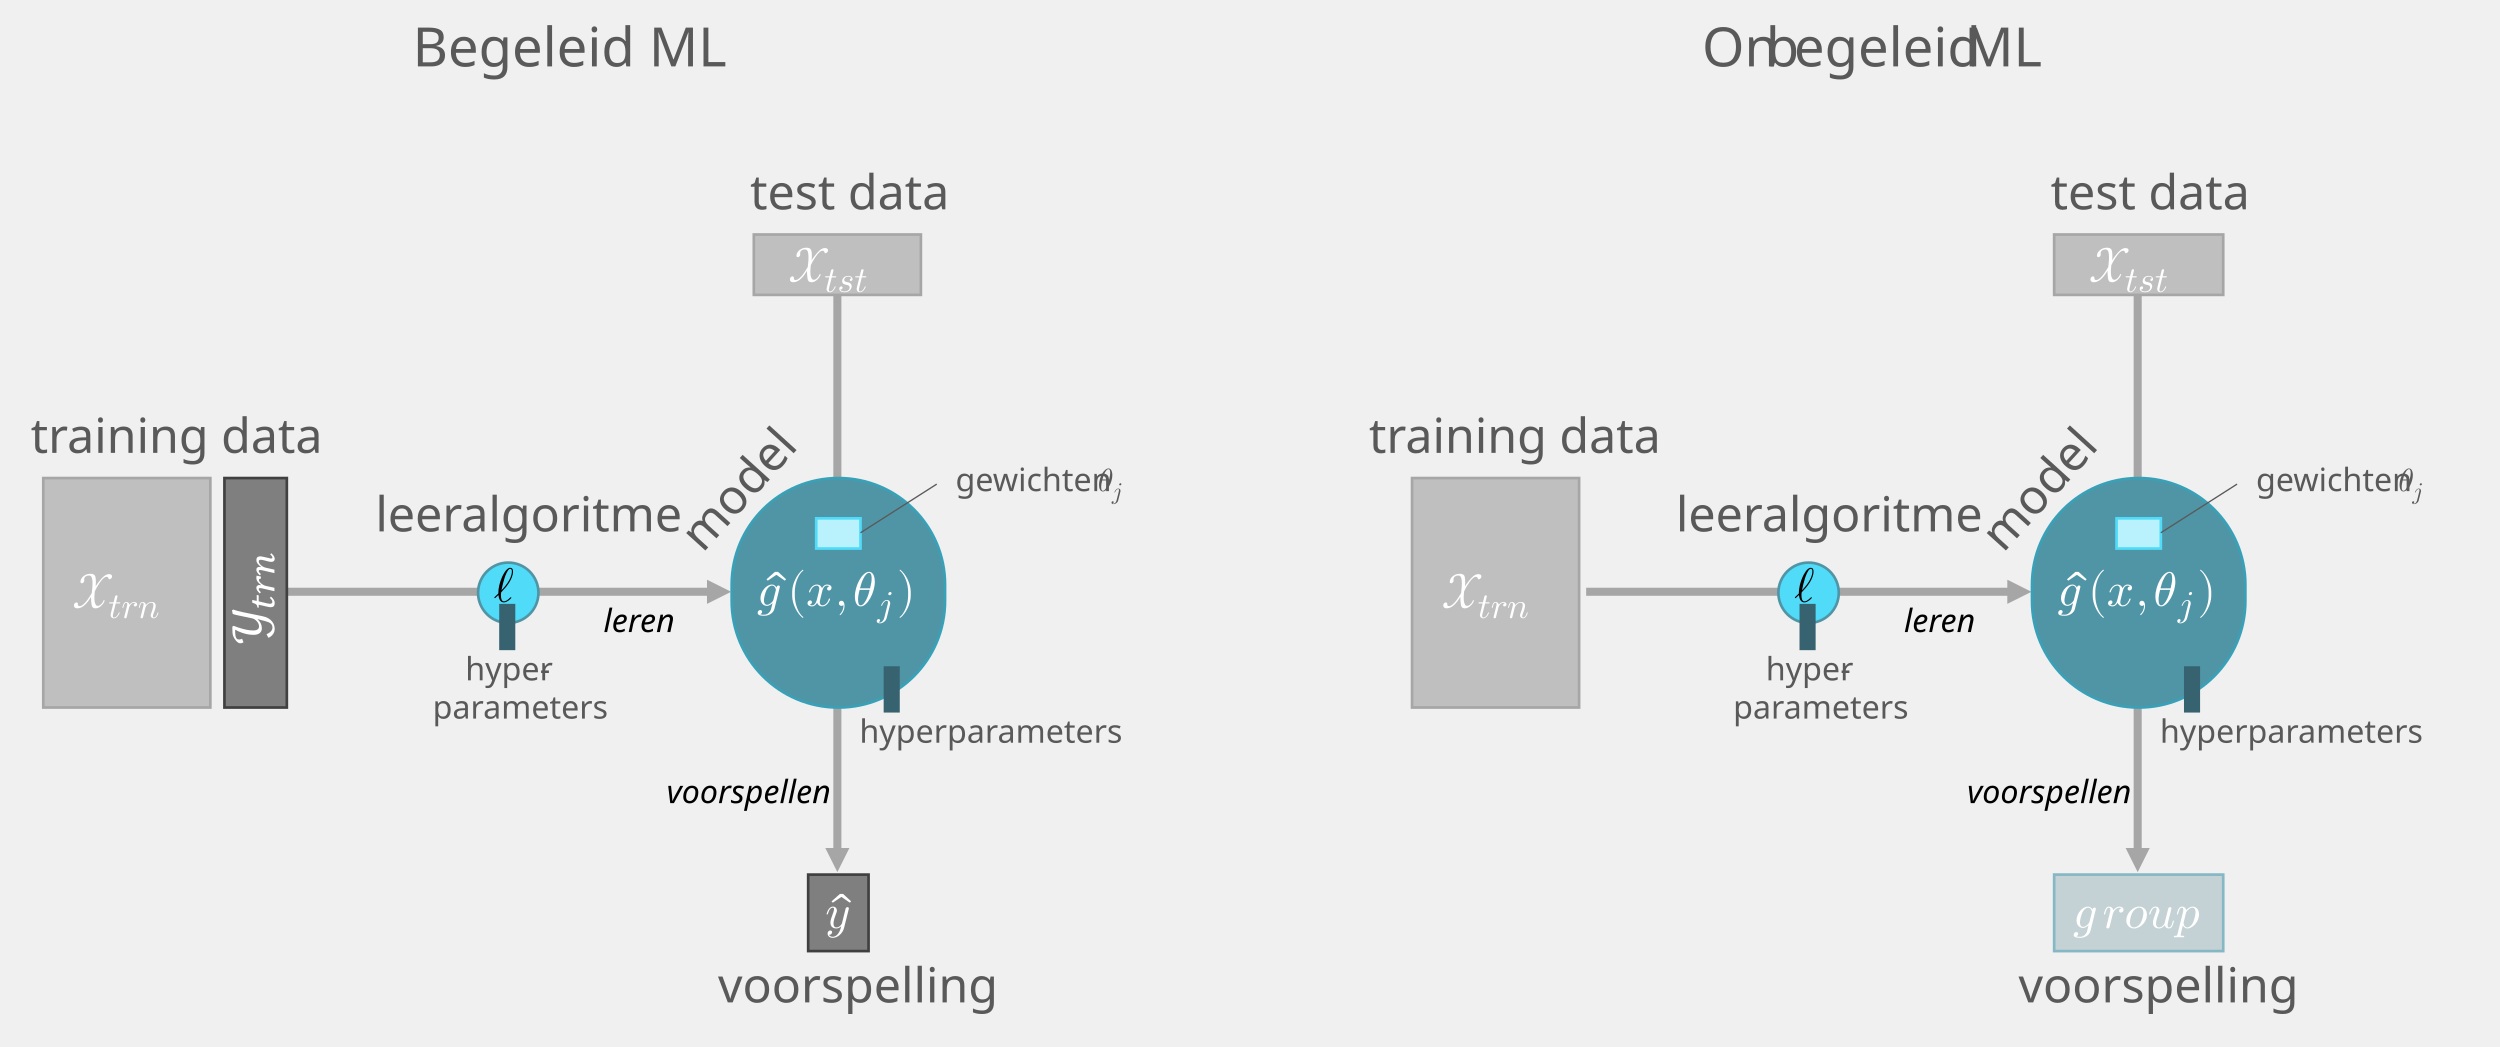
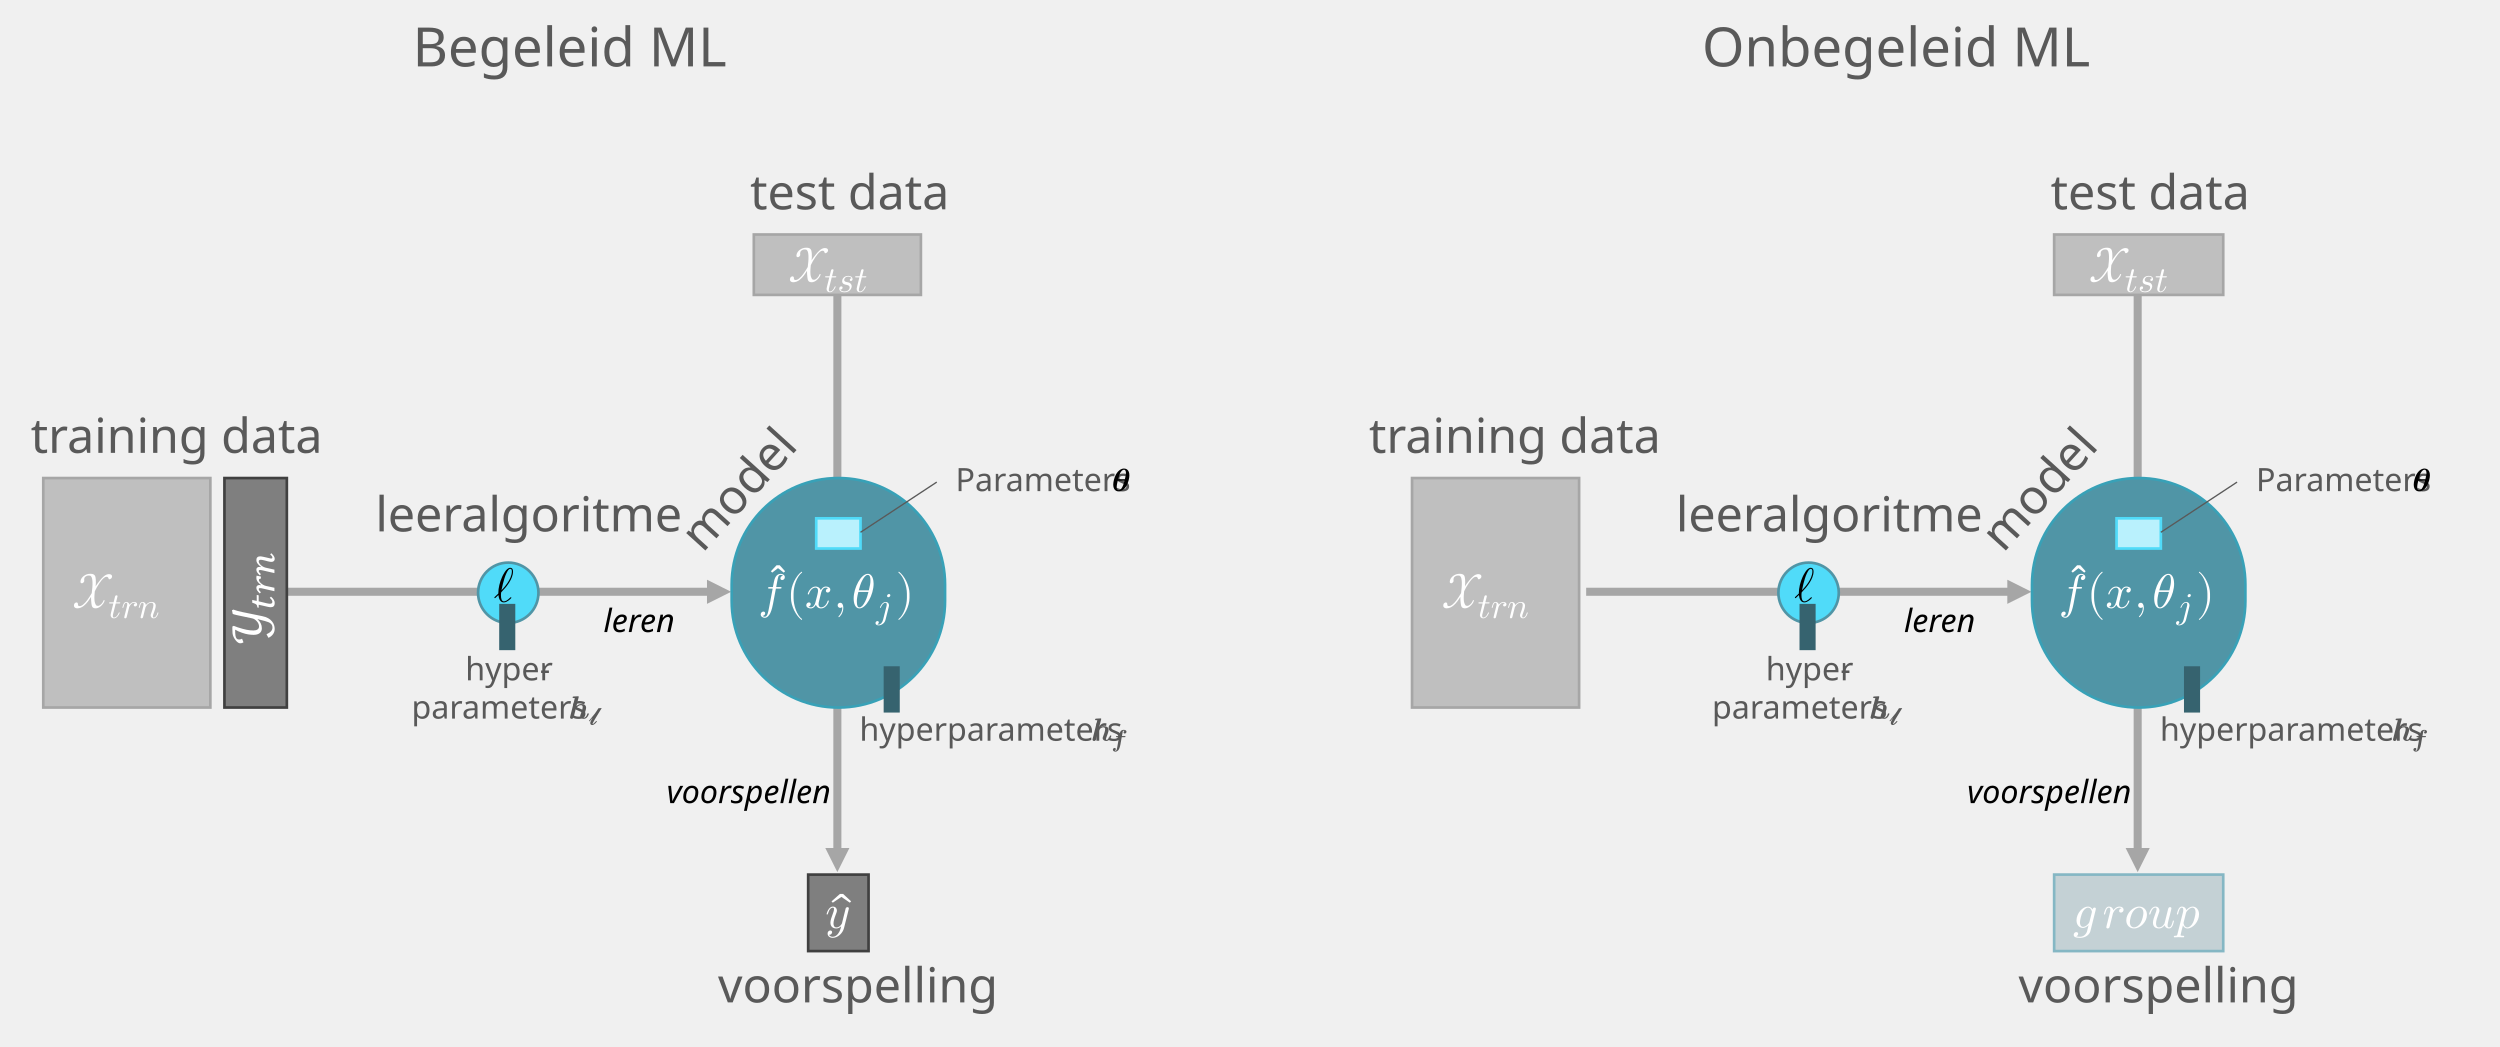
<svg xmlns="http://www.w3.org/2000/svg" width="1242" height="520" overflow="hidden">
  <defs>
    <clipPath id="clip0">
      <rect x="20" y="85" width="1242" height="520" />
    </clipPath>
  </defs>
  <g clip-path="url(#clip0)" transform="translate(-20 -85)">
    <path d="M438 231 438 508.276 434 508.276 434 231ZM442 506.276 436 518.276 430 506.276Z" fill="#A6A6A6" />
    <path d="M162 377 373.234 377 373.234 381 162 381ZM371.234 373 383.234 379 371.234 385Z" fill="#A6A6A6" />
    <rect x="41.5" y="322.5" width="83" height="114" stroke="#A6A6A6" stroke-width="1.333" stroke-miterlimit="8" fill="#BFBFBF" />
    <text fill="#FFFFFF" font-family="Cambria Math,Cambria Math_MSFontService,sans-serif" font-weight="400" font-size="24" transform="translate(55.7736 387)">𝒳<tspan font-size="18" x="18.027" y="5">𝑡𝑟𝑛</tspan>
    </text>
    <rect x="131.5" y="322.5" width="31" height="114" stroke="#404040" stroke-width="1.333" stroke-miterlimit="8" fill="#7F7F7F" />
    <path d="M135.246 388.174 135.938 387.846C137.274 388.339 138.746 388.745 140.356 389.065L150.293 391.104C151.449 391.339 152.42 391.674 153.205 392.112 153.99 392.549 154.633 393.081 155.133 393.706 155.633 394.331 155.981 394.96 156.176 395.592 156.371 396.225 156.469 396.839 156.469 397.432 156.469 398.378 156.203 399.237 155.672 400.01 155.141 400.784 154.375 401.409 153.375 401.885L152.403 400.104C153.41 399.651 154.155 399.155 154.635 398.616 155.115 398.077 155.356 397.46 155.356 396.764 155.356 395.936 155.067 395.274 154.489 394.778 153.91 394.282 152.973 393.87 151.676 393.542L150.785 393.319C149.551 393.014 148.625 392.768 148.008 392.581L147.996 392.686C148.668 393.272 149.186 393.946 149.549 394.708 149.912 395.469 150.094 396.28 150.094 397.139 150.094 398.171 149.731 398.971 149.004 399.542 148.278 400.112 147.281 400.397 146.016 400.397 145.242 400.397 144.375 400.327 143.414 400.186 142.453 400.046 141.34 399.751 140.074 399.301 138.809 398.852 137.762 398.374 136.934 397.866L136.817 397.889C136.817 399.186 136.875 400.169 136.992 400.837 137.11 401.505 137.309 401.985 137.59 402.278 137.871 402.571 138.278 402.717 138.809 402.717 139.207 402.717 139.692 402.581 140.262 402.307L140.965 404.112C140.684 404.284 140.42 404.407 140.174 404.481 139.928 404.555 139.656 404.592 139.36 404.592 139.031 404.592 138.699 404.495 138.364 404.299 137.957 404.065 137.539 403.68 137.11 403.145 136.68 402.61 136.33 402.059 136.061 401.493 135.791 400.926 135.614 400.323 135.528 399.682 135.465 399.229 135.434 398.53 135.434 397.585L135.434 396.249 136.125 395.921C136.68 396.163 137.356 396.417 138.153 396.682 138.949 396.948 139.762 397.19 140.59 397.409 141.418 397.628 142.084 397.788 142.588 397.889 143.092 397.991 143.647 398.071 144.252 398.13 144.858 398.188 145.41 398.217 145.91 398.217 146.785 398.217 147.467 398.046 147.955 397.702 148.444 397.358 148.688 396.87 148.688 396.237 148.688 395.768 148.592 395.315 148.401 394.878 148.209 394.44 147.926 394.02 147.551 393.618 147.176 393.215 146.811 392.901 146.455 392.674 146.1 392.448 145.696 392.288 145.242 392.194L137.824 390.624C136.918 390.436 136.184 390.233 135.621 390.014Z" fill="#FFFFFF" fill-rule="evenodd" />
    <text fill="#000000" fill-opacity="0" font-family="Arial,Arial_MSFontService,sans-serif" font-size="16.746" x="135.246" y="402.499">𝒴</text>
    <path d="M147.356 367.994C147.356 367.56 147.498 367.225 147.783 366.987 148.067 366.75 148.44 366.632 148.903 366.632 149.02 366.632 149.143 366.642 149.272 366.662 149.401 366.683 149.524 366.719 149.641 366.772L149.685 366.649C148.906 366.081 148.323 365.52 147.936 364.966 147.55 364.412 147.356 363.84 147.356 363.248 147.356 362.627 147.523 362.162 147.857 361.855 148.191 361.547 148.66 361.393 149.264 361.393 149.445 361.393 149.697 361.42 150.019 361.472 150.342 361.525 150.693 361.592 151.074 361.674 151.455 361.757 151.846 361.844 152.247 361.938 152.649 362.032 153.019 362.12 153.359 362.202 153.699 362.284 153.989 362.351 154.229 362.404 154.47 362.457 154.619 362.483 154.678 362.483 154.9 362.483 155.061 362.442 155.161 362.36 155.261 362.278 155.31 362.146 155.31 361.965 155.31 361.853 155.29 361.743 155.249 361.635 155.208 361.527 155.143 361.414 155.056 361.297 154.968 361.179 154.855 361.05 154.717 360.91 154.579 360.769 154.414 360.611 154.221 360.435L154.801 359.829C155.094 360.116 155.346 360.38 155.556 360.62 155.767 360.86 155.942 361.093 156.079 361.319 156.217 361.544 156.32 361.768 156.387 361.991 156.454 362.214 156.488 362.451 156.488 362.703 156.488 362.914 156.447 363.109 156.365 363.287 156.283 363.466 156.17 363.62 156.027 363.749 155.883 363.878 155.713 363.977 155.517 364.048 155.321 364.118 155.105 364.153 154.871 364.153 154.637 364.153 154.363 364.128 154.049 364.078 153.736 364.029 153.391 363.954 153.016 363.854 152.636 363.749 152.271 363.651 151.922 363.56 151.574 363.469 151.251 363.39 150.955 363.322 150.66 363.255 150.396 363.202 150.164 363.164 149.933 363.126 149.741 363.107 149.589 363.107 149.225 363.107 148.959 363.176 148.789 363.314 148.619 363.451 148.534 363.673 148.534 363.977 148.534 364.153 148.579 364.342 148.67 364.544 148.761 364.746 148.887 364.95 149.048 365.155 149.209 365.36 149.4 365.561 149.619 365.757 149.839 365.953 150.074 366.133 150.323 366.298 150.572 366.462 150.832 366.607 151.105 366.733 151.377 366.859 151.648 366.951 151.918 367.009L156.33 367.994 156.33 369.716 150.599 368.398C150.295 368.322 150.022 368.266 149.782 368.231 149.542 368.196 149.346 368.178 149.193 368.178 148.765 368.178 148.552 368.351 148.552 368.697 148.552 368.802 148.574 368.909 148.618 369.018 148.661 369.126 148.727 369.24 148.815 369.361 148.903 369.481 149.014 369.611 149.149 369.752 149.284 369.892 149.442 370.05 149.624 370.226L149.053 370.833C148.754 370.54 148.497 370.272 148.284 370.029 148.07 369.785 147.894 369.554 147.756 369.334 147.618 369.114 147.517 368.896 147.453 368.679 147.389 368.463 147.356 368.234 147.356 367.994ZM147.356 376.994C147.356 376.56 147.498 376.225 147.783 375.987 148.067 375.75 148.44 375.632 148.903 375.632 149.167 375.632 149.401 375.673 149.606 375.755L149.659 375.632C148.868 375.04 148.286 374.464 147.914 373.904 147.542 373.345 147.356 372.769 147.356 372.177 147.356 371.955 147.368 371.745 147.391 371.549 147.415 371.353 147.444 371.164 147.479 370.982L149.606 371.43 149.606 372.45C149.255 372.479 149.003 372.554 148.85 372.674 148.698 372.794 148.622 372.968 148.622 373.197 148.616 373.332 148.657 373.487 148.745 373.663 148.833 373.839 148.959 374.025 149.123 374.221 149.287 374.417 149.48 374.612 149.703 374.805 149.926 374.999 150.169 375.182 150.432 375.355 150.696 375.528 150.976 375.678 151.272 375.807 151.568 375.936 151.865 376.033 152.164 376.097L156.33 376.994 156.33 378.716 150.599 377.398C150.26 377.316 149.978 377.259 149.756 377.227 149.533 377.195 149.346 377.178 149.193 377.178 148.765 377.178 148.552 377.351 148.552 377.697 148.552 377.808 148.574 377.918 148.618 378.027 148.661 378.135 148.727 378.248 148.815 378.365 148.903 378.482 149.014 378.611 149.149 378.752 149.284 378.892 149.442 379.05 149.624 379.226L149.053 379.833C148.754 379.54 148.497 379.272 148.284 379.029 148.07 378.785 147.894 378.552 147.756 378.33 147.618 378.107 147.517 377.887 147.453 377.671 147.389 377.454 147.356 377.228 147.356 376.994ZM145.308 384.414 145.308 383.043 147.541 383.544 147.541 380.555 148.516 380.758 148.516 383.737 152.199 384.633C152.445 384.692 152.666 384.74 152.863 384.779 153.059 384.817 153.236 384.847 153.394 384.871 153.553 384.894 153.696 384.91 153.825 384.919 153.954 384.928 154.074 384.932 154.185 384.932 154.537 384.932 154.812 384.859 155.012 384.713 155.211 384.566 155.31 384.326 155.31 383.992 155.31 383.711 155.206 383.412 154.998 383.095 154.79 382.779 154.464 382.419 154.018 382.014L154.634 381.408C154.968 381.707 155.252 381.991 155.486 382.26 155.721 382.53 155.912 382.794 156.062 383.051 156.211 383.309 156.32 383.564 156.387 383.816 156.454 384.068 156.488 384.326 156.488 384.59 156.488 385.287 156.324 385.807 155.996 386.15 155.668 386.492 155.184 386.664 154.546 386.664 154.329 386.664 154.09 386.648 153.829 386.615 153.569 386.583 153.315 386.538 153.069 386.479L148.516 385.433 148.516 386.945 147.84 386.769C147.84 386.418 147.806 386.144 147.739 385.947 147.671 385.751 147.579 385.586 147.462 385.451 147.38 385.363 147.279 385.278 147.159 385.196 147.038 385.114 146.893 385.032 146.723 384.95 146.554 384.868 146.353 384.784 146.121 384.699 145.89 384.614 145.619 384.519 145.308 384.414Z" fill="#FFFFFF" fill-rule="evenodd" />
    <text fill="#000000" fill-opacity="0" font-family="Arial,Arial_MSFontService,sans-serif" font-size="27.116" x="145.308" y="383.555">𝑡𝑟𝑛</text>
    <path d="M257.5 379.5C257.5 371.216 264.216 364.5 272.5 364.5 280.784 364.5 287.5 371.216 287.5 379.5 287.5 387.784 280.784 394.5 272.5 394.5 264.216 394.5 257.5 387.784 257.5 379.5Z" stroke="#5095A6" stroke-width="1.333" stroke-miterlimit="8" fill="#50DBF9" fill-rule="evenodd" />
    <text fill="#595959" font-family="Calibri,Calibri_MSFontService,sans-serif" font-weight="400" font-size="24" transform="translate(206.492 349)">leeralgoritme</text>
    <path d="M383.5 375.5C383.5 346.229 407.229 322.5 436.5 322.5L436.5 322.5C465.771 322.5 489.5 346.229 489.5 375.5L489.5 383.5C489.5 412.771 465.771 436.5 436.5 436.5L436.5 436.5C407.229 436.5 383.5 412.771 383.5 383.5Z" stroke="#38A1B7" stroke-width="1.333" stroke-miterlimit="8" fill="#5095A6" fill-rule="evenodd" />
-     <text fill="#FFFFFF" font-family="Cambria Math,Cambria Math_MSFontService,sans-serif" font-weight="400" font-size="24" transform="translate(390.719 386)">
-       <tspan x="5.333" y="0">𝑔</tspan>
+     <text fill="#FFFFFF" font-family="Cambria Math,Cambria Math_MSFontService,sans-serif" font-weight="400" font-size="24" transform="translate(391.326 387)">
+       <tspan x="5.333" y="0">𝑓</tspan>
    </text>
-     <path d="M5.754-16.898 9.738-13.207 9.105-12.539 4.969-15.387 4.84-15.387 0.633-12.539 0-13.207 4.184-16.898Z" fill="#FFFFFF" transform="translate(400.793 386)" />
-     <text fill="#FFFFFF" font-family="Cambria Math,Cambria Math_MSFontService,sans-serif" font-weight="400" font-size="24" transform="translate(411.133 386)">(𝑥<tspan x="23.56" y="0">,</tspan>
+     <path d="M4.383-16.184 7.055-13.207 6.387-12.527 3.598-14.695 3.469-14.695 0.656-12.527 0-13.207 2.812-16.184Z" fill="#FFFFFF" transform="translate(402.979 382)" />
+     <text fill="#FFFFFF" font-family="Cambria Math,Cambria Math_MSFontService,sans-serif" font-weight="400" font-size="24" transform="translate(410.526 387)">(𝑥<tspan x="23.56" y="0">,</tspan>
      <tspan x="32.56" y="0">𝜃</tspan>
      <tspan font-size="18" x="44.653" y="5">𝑗</tspan>
      <tspan x="54.413" y="0">)</tspan>
-       <tspan fill="#595959" font-family="Calibri,Calibri_MSFontService,sans-serif" x="-375.882" y="-76">training data</tspan>
+       <tspan fill="#595959" font-family="Calibri,Calibri_MSFontService,sans-serif" x="-375.275" y="-77">training data</tspan>
    </text>
    <rect x="394.5" y="201.5" width="83" height="30" stroke="#A6A6A6" stroke-width="1.333" stroke-miterlimit="8" fill="#BFBFBF" />
    <text fill="#FFFFFF" font-family="Cambria Math,Cambria Math_MSFontService,sans-serif" font-weight="400" font-size="24" transform="translate(411.473 225)">𝒳<tspan font-size="18" x="18.027" y="5">𝑡𝑠𝑡</tspan>
    </text>
    <rect x="421.5" y="519.5" width="30" height="38" stroke="#404040" stroke-width="1.333" stroke-miterlimit="8" fill="#7F7F7F" />
    <text fill="#FFFFFF" font-family="Cambria Math,Cambria Math_MSFontService,sans-serif" font-weight="400" font-size="24" transform="translate(429.956 546)">𝑦</text>
    <path d="M5.754-16.898 9.738-13.207 9.105-12.539 4.969-15.387 4.84-15.387 0.633-12.539 0-13.207 4.184-16.898Z" fill="#FFFFFF" transform="translate(433.102 546)" />
    <text fill="#595959" font-family="Calibri,Calibri_MSFontService,sans-serif" font-weight="400" font-size="24" transform="translate(392.642 189)">test data<tspan fill="#000000" font-style="italic" font-size="16" x="-72.858" y="210">leren</tspan>
      <tspan fill="#000000" font-style="italic" font-size="16" x="-41.438" y="295">voorspellen</tspan>
      <tspan x="-15.942" y="394">voorspelling</tspan>
    </text>
    <rect x="268" y="385" width="8" height="23" fill="#36636F" />
    <text fill="#595959" font-family="Calibri,Calibri_MSFontService,sans-serif" font-weight="400" font-size="16" transform="translate(251.146 423)">hyper<tspan x="37.033" y="0">-</tspan>
-       <tspan x="-16.22" y="19">parameters</tspan>
+       <tspan x="-26.72" y="19">parameters </tspan>
+       <tspan font-family="Cambria Math,Cambria Math_MSFontService,sans-serif" x="51.253" y="19">𝒉</tspan>
+       <tspan font-family="Cambria Math,Cambria Math_MSFontService,sans-serif" font-size="12" x="61.42" y="22">𝓵</tspan>
    </text>
    <rect x="425.5" y="342.5" width="22" height="15" stroke="#50DBF9" stroke-width="1.333" stroke-miterlimit="8" fill="#B9F1FD" />
    <text fill="#595959" font-family="Calibri,Calibri_MSFontService,sans-serif" font-weight="400" font-size="24" transform="matrix(0.672212 -0.740359 0.740359 0.672212 369.052 360)">model</text>
    <text font-family="Cambria Math,Cambria Math_MSFontService,sans-serif" font-weight="400" font-size="24" transform="translate(265.323 384)">ℓ</text>
    <rect x="459" y="416" width="8" height="23" fill="#36636F" />
-     <text fill="#595959" font-family="Calibri,Calibri_MSFontService,sans-serif" font-weight="400" font-size="16" transform="translate(446.956 454)">hyperparameters<tspan font-size="27" x="-221.964" y="-336">Begeleid ML</tspan>
-       <tspan x="47.742" y="-125">gewichten </tspan>
-       <tspan font-family="Cambria Math,Cambria Math_MSFontService,sans-serif" x="118.375" y="-125">𝜃</tspan>
-       <tspan font-family="Cambria Math,Cambria Math_MSFontService,sans-serif" font-size="12" x="125.389" y="-121">𝑗</tspan>
+     <text fill="#595959" font-family="Calibri,Calibri_MSFontService,sans-serif" font-weight="400" font-size="16" transform="translate(446.956 453)">hyperparameters <tspan font-family="Cambria Math,Cambria Math_MSFontService,sans-serif" x="115.007" y="0">𝒉</tspan>
+       <tspan font-family="Cambria Math,Cambria Math_MSFontService,sans-serif" font-size="12" x="125.173" y="3">𝒇</tspan>
+       <tspan font-size="27" x="-221.964" y="-335">Begeleid ML</tspan>
+       <tspan x="47.742" y="-124">Parameters </tspan>
+       <tspan fill="#000000" font-family="Cambria Math,Cambria Math_MSFontService,sans-serif" x="125.369" y="-124">𝜽</tspan>
    </text>
-     <path d="M0 0 37.877 24.166" stroke="#595959" stroke-width="0.667" stroke-miterlimit="8" fill="none" fill-rule="evenodd" transform="matrix(1 0 0 -1 447.5 349.666)" />
+     <path d="M0 0 37.877 24.947" stroke="#595959" stroke-width="0.667" stroke-miterlimit="8" fill="none" fill-rule="evenodd" transform="matrix(1 0 0 -1 447.5 349.447)" />
    <path d="M1084 231 1084 508.276 1080 508.276 1080 231ZM1088 506.276 1082 518.276 1076 506.276Z" fill="#A6A6A6" />
    <path d="M808 377 1019.23 377 1019.23 381 808 381ZM1017.23 373 1029.23 379 1017.23 385Z" fill="#A6A6A6" />
    <rect x="721.5" y="322.5" width="83" height="114" stroke="#A6A6A6" stroke-width="1.333" stroke-miterlimit="8" fill="#BFBFBF" />
    <text fill="#FFFFFF" font-family="Cambria Math,Cambria Math_MSFontService,sans-serif" font-weight="400" font-size="24" transform="translate(736.052 387)">𝒳<tspan font-size="18" x="18.027" y="5">𝑡𝑟𝑛</tspan>
    </text>
    <path d="M903.5 379.5C903.5 371.216 910.216 364.5 918.5 364.5 926.784 364.5 933.5 371.216 933.5 379.5 933.5 387.784 926.784 394.5 918.5 394.5 910.216 394.5 903.5 387.784 903.5 379.5Z" stroke="#5095A6" stroke-width="1.333" stroke-miterlimit="8" fill="#50DBF9" fill-rule="evenodd" />
    <text fill="#595959" font-family="Calibri,Calibri_MSFontService,sans-serif" font-weight="400" font-size="24" transform="translate(852.589 349)">leeralgoritme</text>
    <path d="M1029.5 375.5C1029.5 346.229 1053.23 322.5 1082.5 322.5L1082.5 322.5C1111.77 322.5 1135.5 346.229 1135.5 375.5L1135.5 383.5C1135.5 412.771 1111.77 436.5 1082.5 436.5L1082.5 436.5C1053.23 436.5 1029.5 412.771 1029.5 383.5Z" stroke="#38A1B7" stroke-width="1.333" stroke-miterlimit="8" fill="#5095A6" fill-rule="evenodd" />
-     <text fill="#FFFFFF" font-family="Cambria Math,Cambria Math_MSFontService,sans-serif" font-weight="400" font-size="24" transform="translate(1036.82 386)">
-       <tspan x="5.333" y="0">𝑔</tspan>
+     <text fill="#FFFFFF" font-family="Cambria Math,Cambria Math_MSFontService,sans-serif" font-weight="400" font-size="24" transform="translate(1037.42 387)">
+       <tspan x="5.333" y="0">𝑓</tspan>
    </text>
-     <path d="M5.754-16.898 9.738-13.207 9.105-12.539 4.969-15.387 4.84-15.387 0.633-12.539 0-13.207 4.184-16.898Z" fill="#FFFFFF" transform="translate(1046.89 386)" />
-     <text fill="#FFFFFF" font-family="Cambria Math,Cambria Math_MSFontService,sans-serif" font-weight="400" font-size="24" transform="translate(1057.23 386)">(𝑥<tspan x="23.56" y="0">,</tspan>
+     <path d="M4.383-16.184 7.055-13.207 6.387-12.527 3.598-14.695 3.469-14.695 0.656-12.527 0-13.207 2.812-16.184Z" fill="#FFFFFF" transform="translate(1049.08 382)" />
+     <text fill="#FFFFFF" font-family="Cambria Math,Cambria Math_MSFontService,sans-serif" font-weight="400" font-size="24" transform="translate(1056.62 387)">(𝑥<tspan x="23.56" y="0">,</tspan>
      <tspan x="32.56" y="0">𝜃</tspan>
      <tspan font-size="18" x="44.653" y="5">𝑗</tspan>
      <tspan x="54.413" y="0">)</tspan>
-       <tspan fill="#595959" font-family="Calibri,Calibri_MSFontService,sans-serif" x="-357.129" y="-76">training data</tspan>
+       <tspan fill="#595959" font-family="Calibri,Calibri_MSFontService,sans-serif" x="-356.522" y="-77">training data</tspan>
    </text>
    <rect x="1040.5" y="201.5" width="84" height="30" stroke="#A6A6A6" stroke-width="1.333" stroke-miterlimit="8" fill="#BFBFBF" />
    <text fill="#FFFFFF" font-family="Cambria Math,Cambria Math_MSFontService,sans-serif" font-weight="400" font-size="24" transform="translate(1057.57 225)">𝒳<tspan font-size="18" x="18.027" y="5">𝑡𝑠𝑡</tspan>
    </text>
    <rect x="1040.5" y="519.5" width="84" height="38" stroke="#85B7C4" stroke-width="1.333" stroke-miterlimit="8" fill="#C4D1D5" />
    <text fill="#FFFFFF" font-family="Cambria Math,Cambria Math_MSFontService,sans-serif" font-weight="400" font-size="24" transform="translate(1049.86 546)">𝑔<tspan x="14.667" y="0">𝑟𝑜𝑢𝑝</tspan>
      <tspan fill="#595959" font-family="Calibri,Calibri_MSFontService,sans-serif" x="-11.124" y="-357">test data</tspan>
      <tspan fill="#000000" font-family="Calibri,Calibri_MSFontService,sans-serif" font-style="italic" font-size="16" x="-83.982" y="-147">leren</tspan>
      <tspan fill="#000000" font-family="Calibri,Calibri_MSFontService,sans-serif" font-style="italic" font-size="16" x="-52.561" y="-62">voorspellen</tspan>
      <tspan fill="#595959" font-family="Calibri,Calibri_MSFontService,sans-serif" x="-27.066" y="37">voorspelling</tspan>
    </text>
    <rect x="914" y="385" width="8" height="23" fill="#36636F" />
    <text fill="#595959" font-family="Calibri,Calibri_MSFontService,sans-serif" font-weight="400" font-size="16" transform="translate(897.242 423)">hyper<tspan x="37.033" y="0">-</tspan>
-       <tspan x="-16.22" y="19">parameters</tspan>
+       <tspan x="-26.72" y="19">parameters </tspan>
+       <tspan font-family="Cambria Math,Cambria Math_MSFontService,sans-serif" x="51.253" y="19">𝒉</tspan>
+       <tspan font-family="Cambria Math,Cambria Math_MSFontService,sans-serif" font-size="12" x="61.42" y="22">𝓵</tspan>
    </text>
    <rect x="1071.5" y="342.5" width="22" height="15" stroke="#50DBF9" stroke-width="1.333" stroke-miterlimit="8" fill="#B9F1FD" />
    <text fill="#595959" font-family="Calibri,Calibri_MSFontService,sans-serif" font-weight="400" font-size="24" transform="matrix(0.672212 -0.740359 0.740359 0.672212 1015.15 360)">model</text>
    <text font-family="Cambria Math,Cambria Math_MSFontService,sans-serif" font-weight="400" font-size="24" transform="translate(911.419 384)">ℓ</text>
    <rect x="1105" y="416" width="8" height="23" fill="#36636F" />
-     <text fill="#595959" font-family="Calibri,Calibri_MSFontService,sans-serif" font-weight="400" font-size="16" transform="translate(1093.05 454)">hyperparameters<tspan font-size="27" x="-227.484" y="-336">On</tspan>
-       <tspan font-size="27" x="-195.818" y="-336">b</tspan>
-       <tspan font-size="27" x="-181.818" y="-336">egeleid </tspan>
-       <tspan font-size="27" x="-97.204" y="-336">ML</tspan>
-       <tspan x="47.742" y="-125">gewichten </tspan>
-       <tspan font-family="Cambria Math,Cambria Math_MSFontService,sans-serif" x="118.375" y="-125">𝜃</tspan>
-       <tspan font-family="Cambria Math,Cambria Math_MSFontService,sans-serif" font-size="12" x="125.389" y="-121">𝑗</tspan>
+     <text fill="#595959" font-family="Calibri,Calibri_MSFontService,sans-serif" font-weight="400" font-size="16" transform="translate(1093.05 453)">hyperparameters <tspan font-family="Cambria Math,Cambria Math_MSFontService,sans-serif" x="115.007" y="0">𝒉</tspan>
+       <tspan font-family="Cambria Math,Cambria Math_MSFontService,sans-serif" font-size="12" x="125.173" y="3">𝒇</tspan>
+       <tspan font-size="27" x="-227.484" y="-335">Onbegeleid ML</tspan>
+       <tspan x="47.742" y="-124">Parameters </tspan>
+       <tspan fill="#000000" font-family="Cambria Math,Cambria Math_MSFontService,sans-serif" x="125.369" y="-124">𝜽</tspan>
    </text>
-     <path d="M0 0 37.877 24.166" stroke="#595959" stroke-width="0.667" stroke-miterlimit="8" fill="none" fill-rule="evenodd" transform="matrix(1 0 0 -1 1093.5 349.666)" />
+     <path d="M0 0 37.877 24.947" stroke="#595959" stroke-width="0.667" stroke-miterlimit="8" fill="none" fill-rule="evenodd" transform="matrix(1 0 0 -1 1093.5 349.447)" />
  </g>
</svg>
